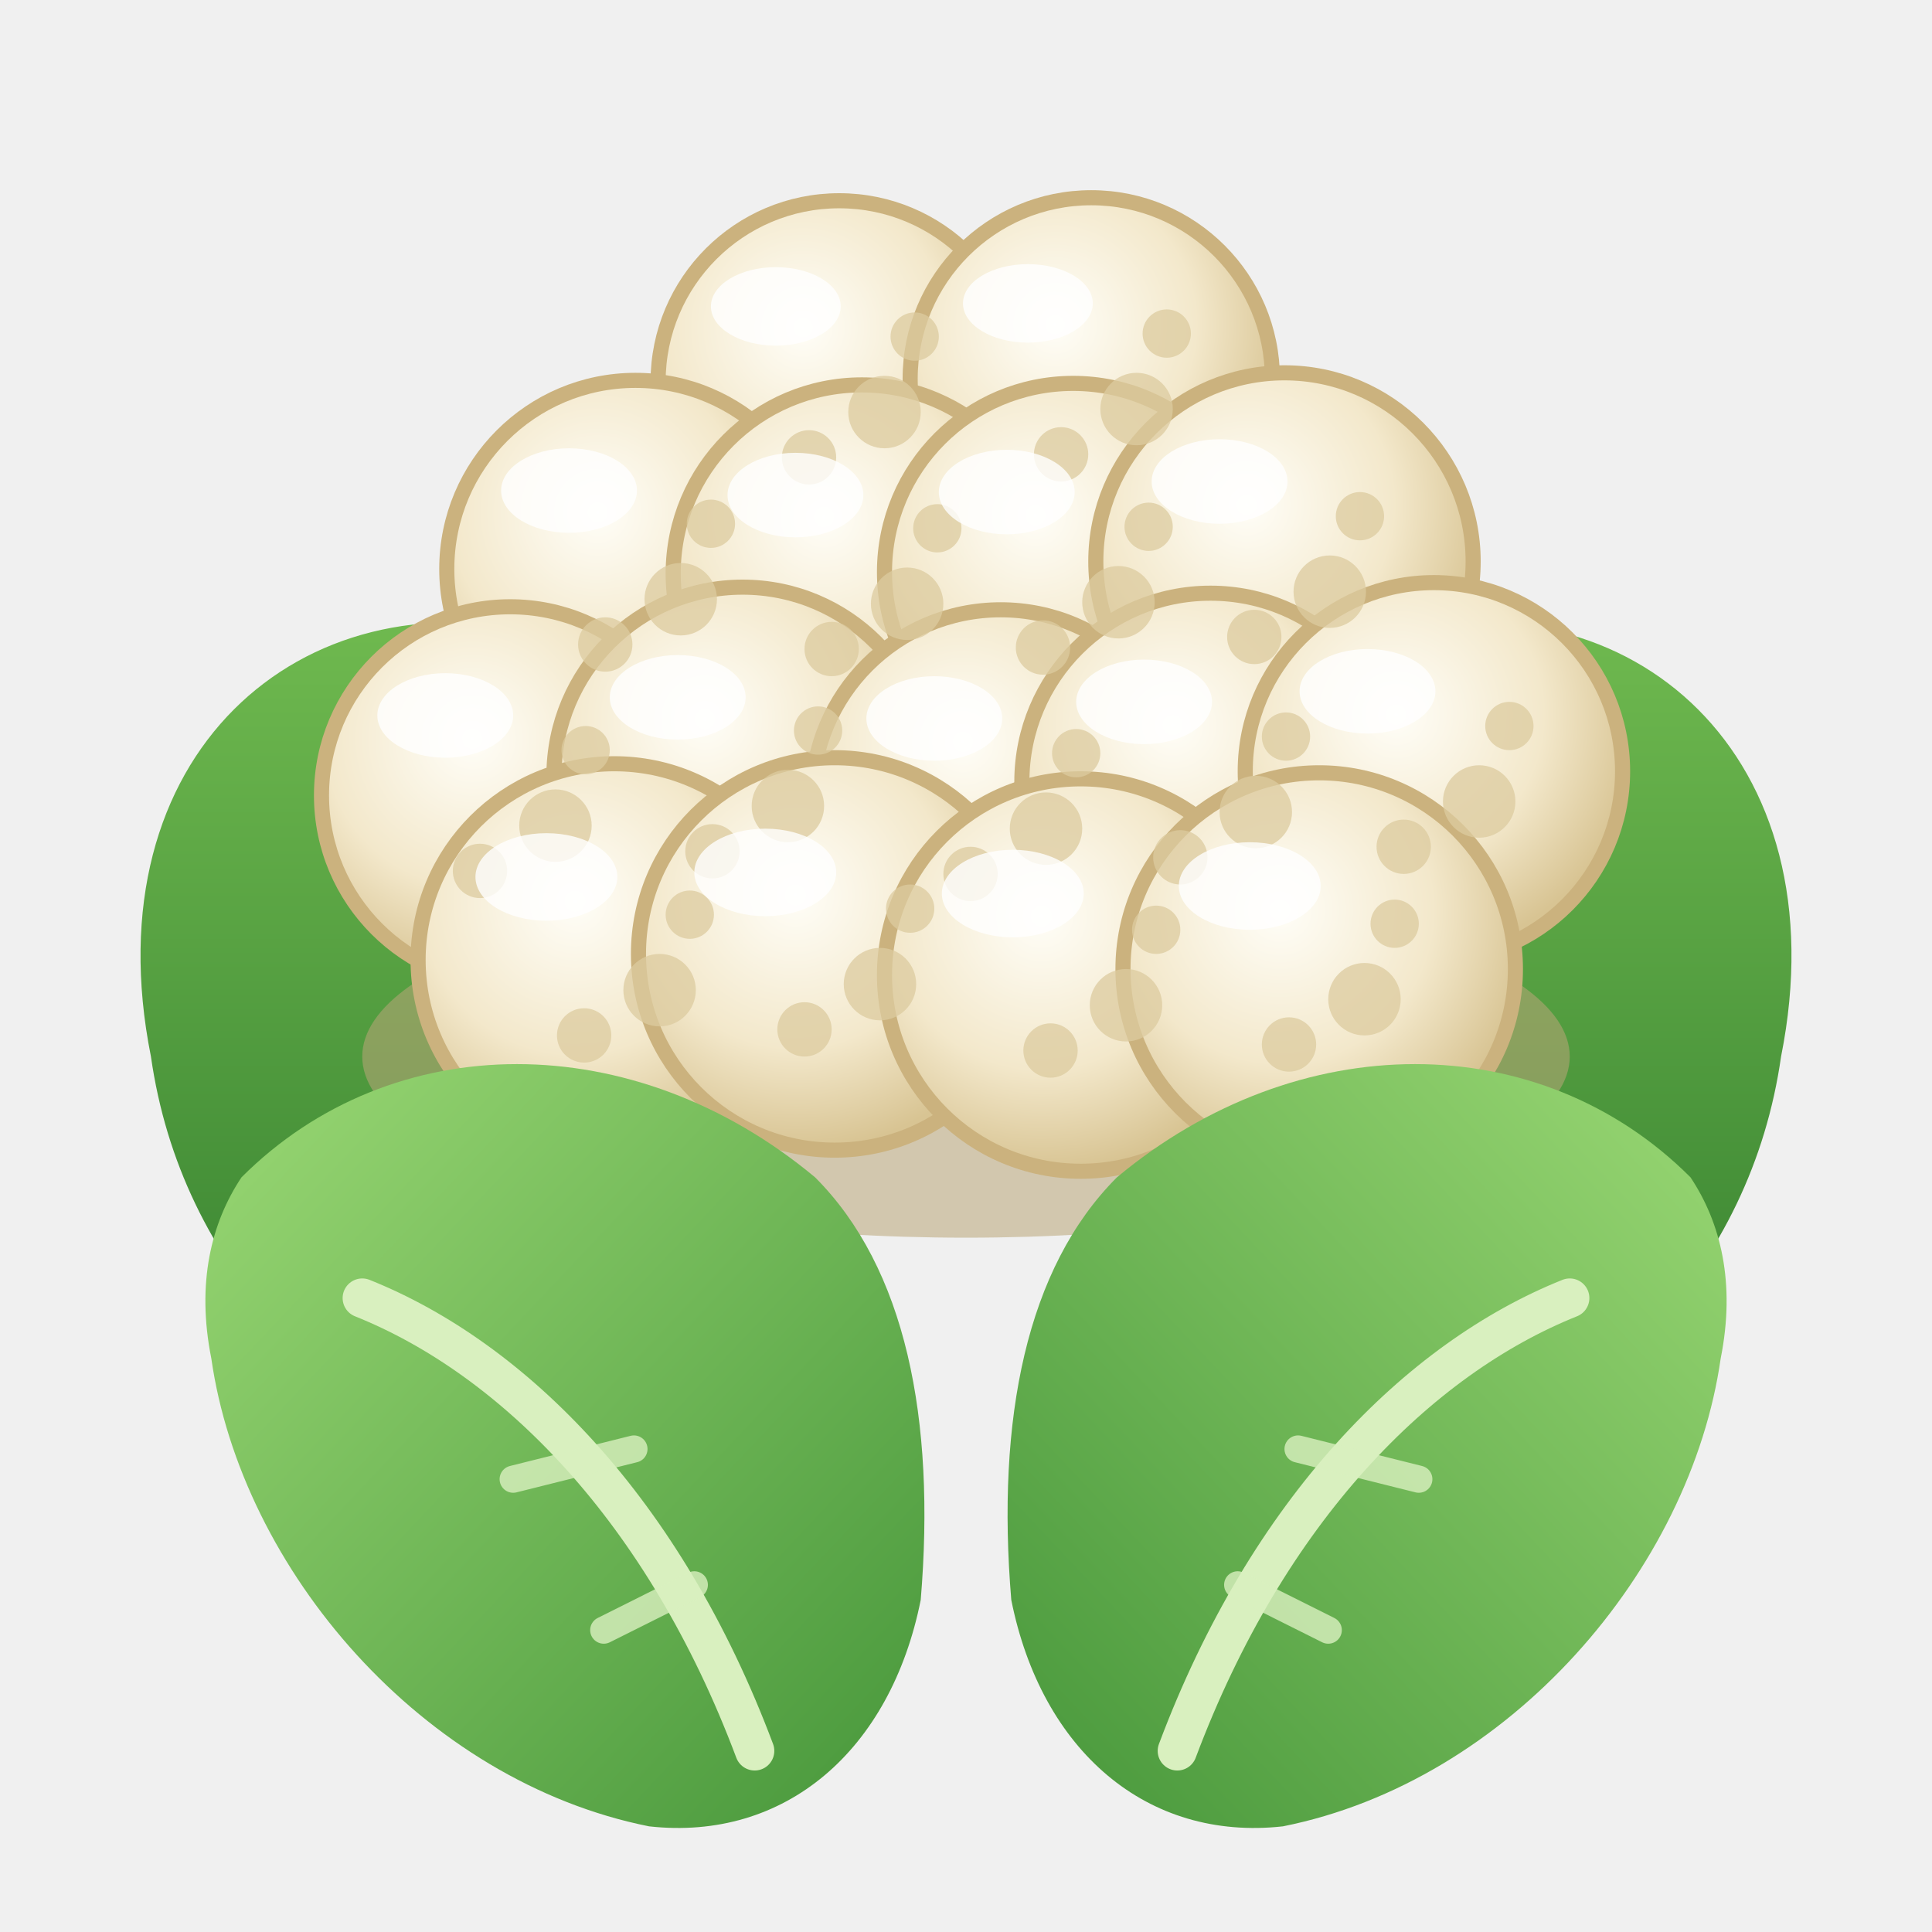
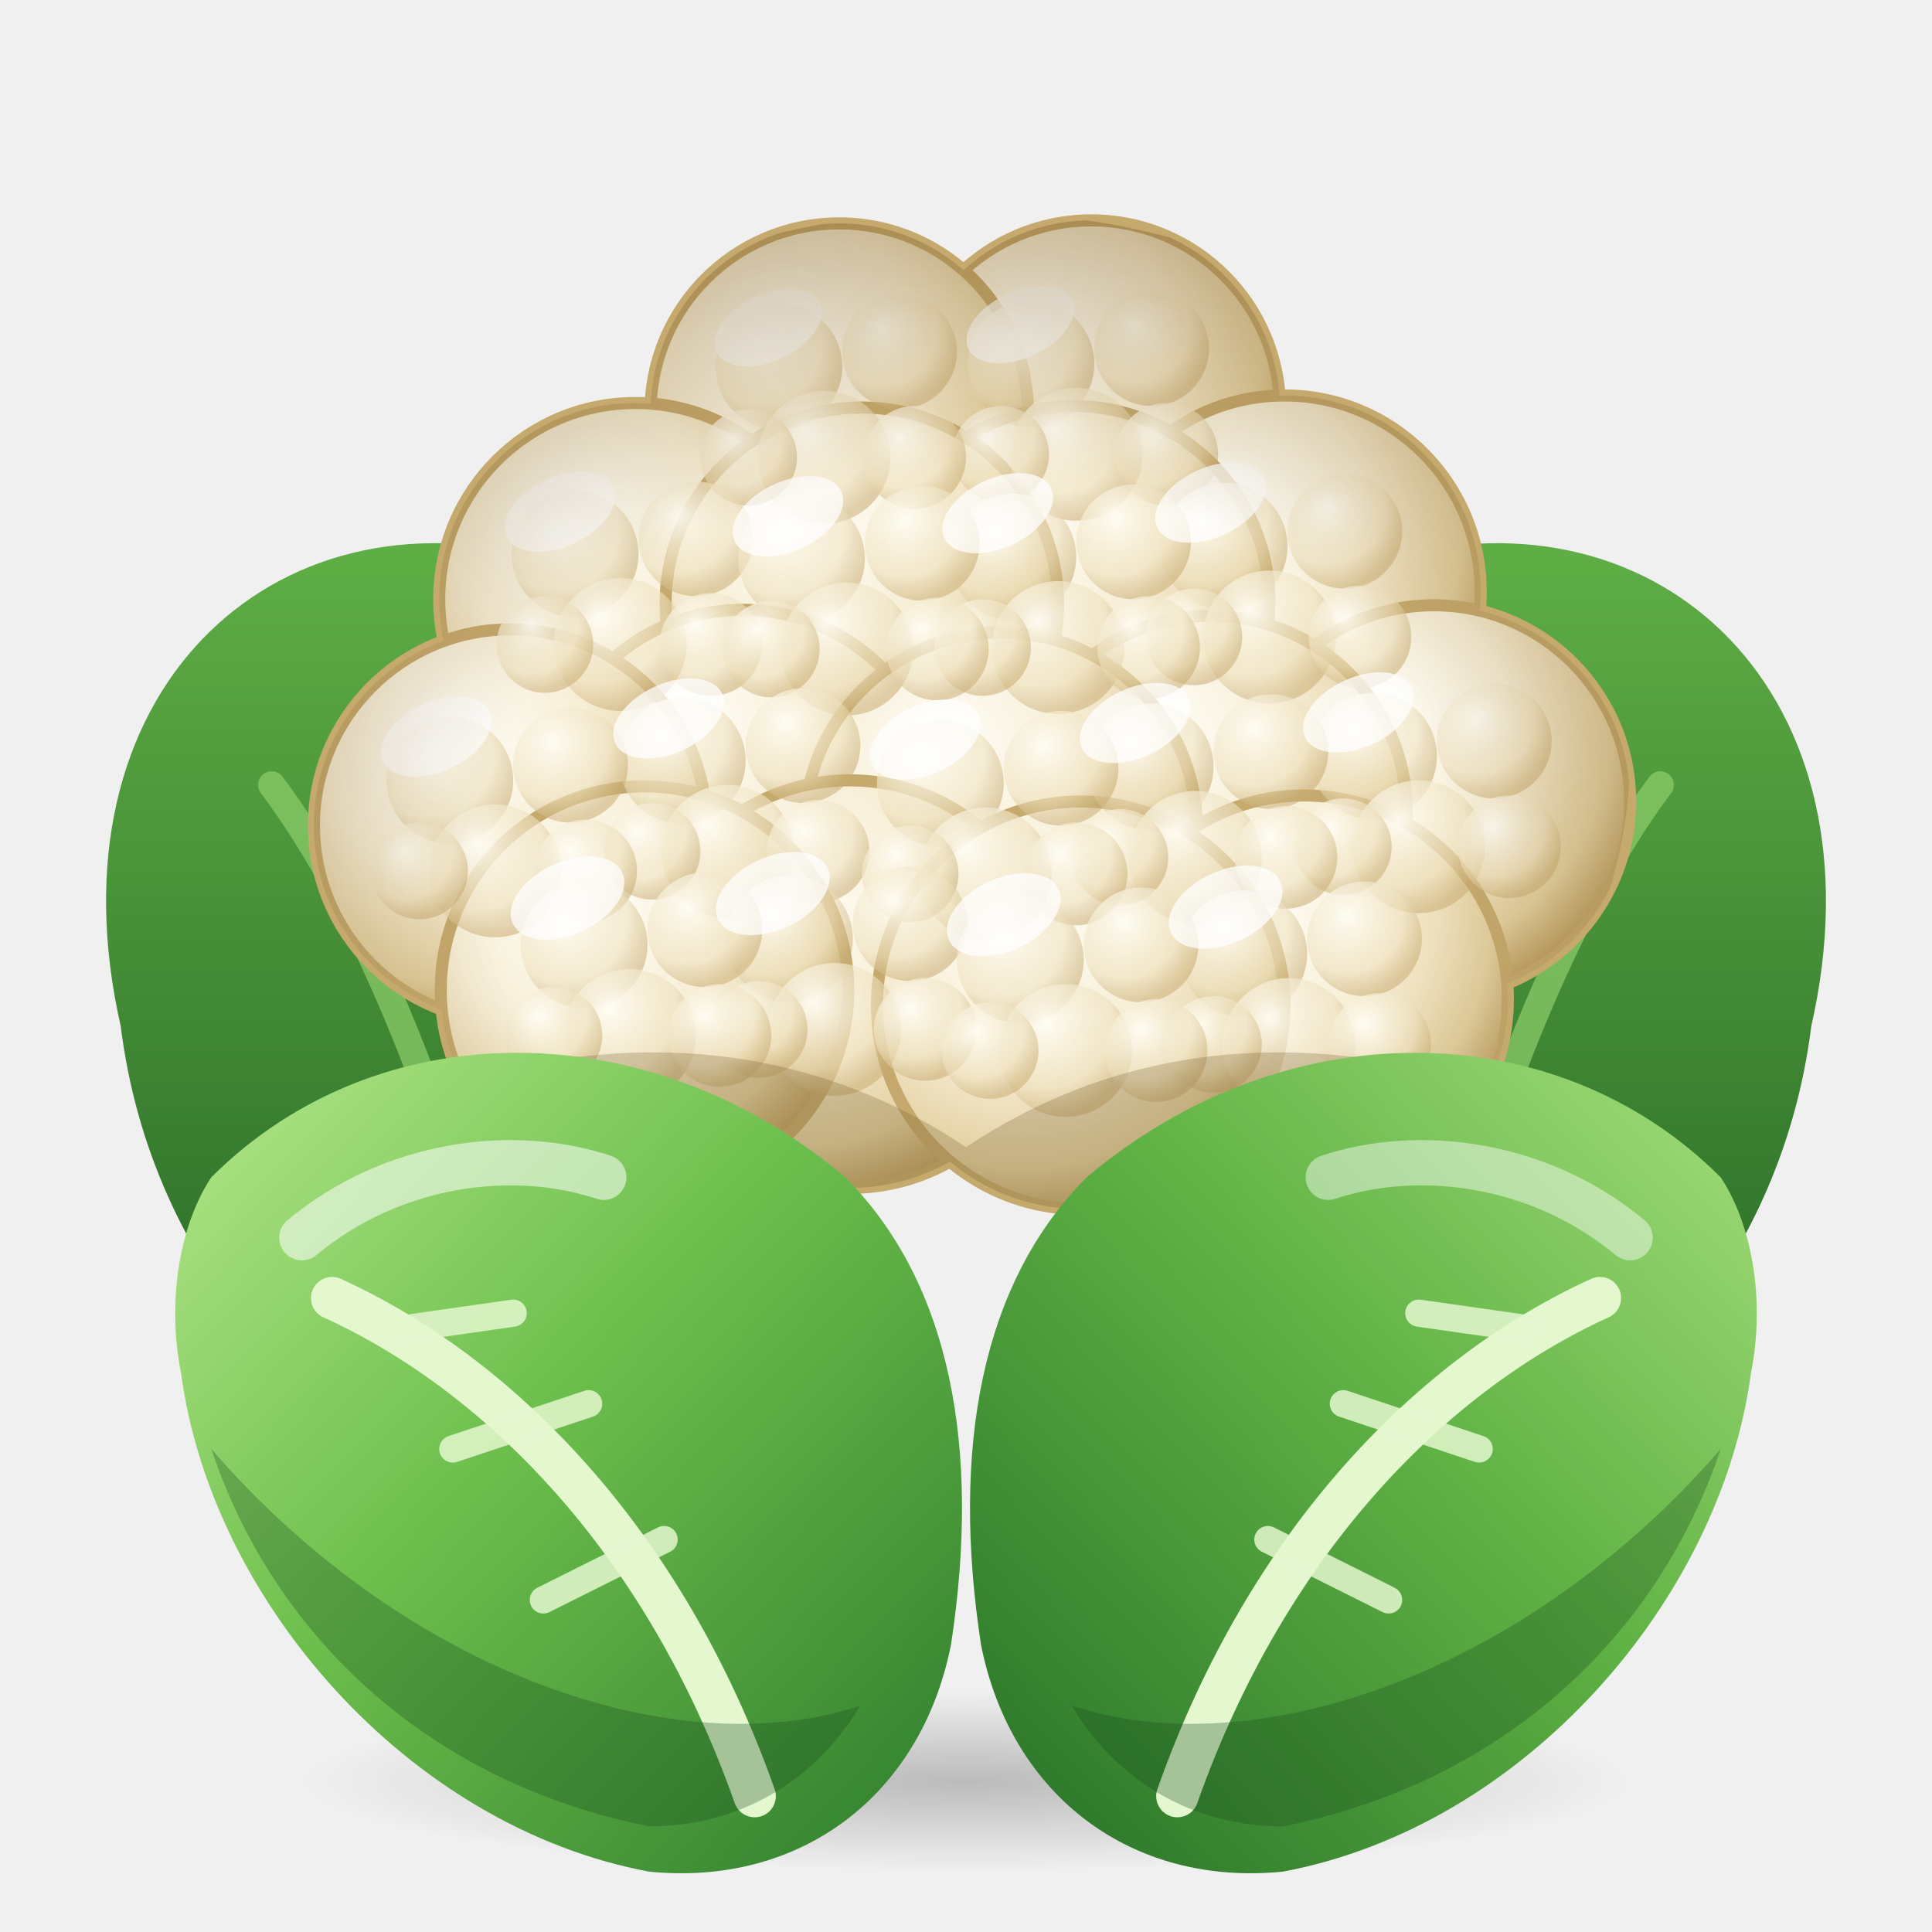
<svg xmlns="http://www.w3.org/2000/svg" viewBox="0 0 128 128">
  <defs>
-     <radialGradient id="b" cx="40%" cy="35%" r="65%">
-       <stop offset="0" stop-color="#fffef8" />
-       <stop offset=".6" stop-color="#f3e8cb" />
-       <stop offset="1" stop-color="#d8c493" />
+     <radialGradient id="bump" cx="36%" cy="30%" r="75%">
+       <stop offset="0" stop-color="#fffef9" />
+       <stop offset=".45" stop-color="#f7eed6" />
+       <stop offset=".8" stop-color="#e2cf9f" />
+       <stop offset="1" stop-color="#b99a5c" />
    </radialGradient>
-     <linearGradient id="lb" x1="0" y1="0" x2="0" y2="1">
-       <stop offset="0" stop-color="#6fb94f" />
-       <stop offset="1" stop-color="#2f7a2c" />
+     <radialGradient id="bud" cx="35%" cy="30%" r="70%">
+       <stop offset="0" stop-color="#fffdf5" stop-opacity=".95" />
+       <stop offset=".7" stop-color="#efe2bf" stop-opacity=".6" />
+       <stop offset="1" stop-color="#c9ad74" stop-opacity=".55" />
+     </radialGradient>
+     <radialGradient id="head" cx="50%" cy="60%" r="60%">
+       <stop offset=".6" stop-color="#7a5a24" stop-opacity="0" />
+       <stop offset="1" stop-color="#7a5a24" stop-opacity=".35" />
+     </radialGradient>
+     <linearGradient id="leafB" x1="0" y1="0" x2="0" y2="1">
+       <stop offset="0" stop-color="#5fae45" />
+       <stop offset="1" stop-color="#1f5e22" />
    </linearGradient>
-     <linearGradient id="lf" x1="0" y1="0" x2="1" y2="1">
-       <stop offset="0" stop-color="#9ad874" />
-       <stop offset="1" stop-color="#46963a" />
+     <linearGradient id="leafL" x1="0" y1="0" x2="1" y2="1">
+       <stop offset="0" stop-color="#b6e88c" />
+       <stop offset=".45" stop-color="#6cbf4c" />
+       <stop offset="1" stop-color="#2c7a2c" />
    </linearGradient>
-     <linearGradient id="lf2" x1="1" y1="0" x2="0" y2="1">
-       <stop offset="0" stop-color="#9ad874" />
-       <stop offset="1" stop-color="#46963a" />
+     <linearGradient id="leafR" x1="1" y1="0" x2="0" y2="1">
+       <stop offset="0" stop-color="#a6df7c" />
+       <stop offset=".45" stop-color="#5fb244" />
+       <stop offset="1" stop-color="#256f27" />
    </linearGradient>
+     <radialGradient id="shadow" cx="50%" cy="50%" r="50%">
+       <stop offset="0" stop-color="#000" stop-opacity=".22" />
+       <stop offset="1" stop-color="#000" stop-opacity="0" />
+     </radialGradient>
+     <clipPath id="clipHead">
+       <circle cx="72.3" cy="27.1" r="12.5" />
+       <circle cx="55.6" cy="27.3" r="12.5" />
+       <circle cx="85.1" cy="39.2" r="13.0" />
+       <circle cx="42.1" cy="39.7" r="13.0" />
+       <circle cx="71.1" cy="39.9" r="13.0" />
+       <circle cx="57.1" cy="40.0" r="13.0" />
+       <circle cx="95.0" cy="53.1" r="13.0" />
+       <circle cx="49.2" cy="53.4" r="13.0" />
+       <circle cx="80.2" cy="53.8" r="13.0" />
+       <circle cx="33.8" cy="54.7" r="13.0" />
+       <circle cx="66.3" cy="54.9" r="13.0" />
+       <circle cx="56.3" cy="65.2" r="13.5" />
+       <circle cx="42.7" cy="65.6" r="13.5" />
+       <circle cx="86.4" cy="66.2" r="13.5" />
+       <circle cx="71.6" cy="66.6" r="13.5" />
+     </clipPath>
  </defs>
-   <path d="M10 70c-4-20 10-32 26-28 6 2 10 6 12 12L36 100C22 94 12 84 10 70z" fill="url(#lb)" />
-   <path d="M118 70c4-20-10-32-26-28-6 2-10 6-12 12l12 46c14-6 24-16 26-30z" fill="url(#lb)" />
-   <ellipse cx="64" cy="70" rx="40" ry="12" fill="#b9a678" opacity=".55" />
-   <g fill="url(#b)" stroke="#cbb27e" stroke-width="1">
-     <circle cx="55.6" cy="25.3" r="12.0" />
-     <circle cx="72.3" cy="25.1" r="12.0" />
-     <circle cx="42.1" cy="37.7" r="12.5" />
-     <circle cx="57.1" cy="38.0" r="12.5" />
-     <circle cx="71.1" cy="37.9" r="12.5" />
-     <circle cx="85.1" cy="37.2" r="12.5" />
-     <circle cx="33.8" cy="52.7" r="12.5" />
-     <circle cx="49.2" cy="51.4" r="12.5" />
-     <circle cx="66.3" cy="52.9" r="12.5" />
-     <circle cx="80.2" cy="51.8" r="12.5" />
-     <circle cx="95.0" cy="51.1" r="12.5" />
-     <circle cx="40.7" cy="63.6" r="13.0" />
-     <circle cx="55.3" cy="63.2" r="13.0" />
-     <circle cx="71.6" cy="64.6" r="13.0" />
-     <circle cx="87.4" cy="64.2" r="13.0" />
+   <ellipse cx="64" cy="118" rx="44" ry="6" fill="url(#shadow)" />
+   <path d="M8 68c-5-22 10-36 28-31 7 2 12 7 14 14L36 102C21 96 10 84 8 68z" fill="url(#leafB)" />
+   <path d="M120 68c5-22-10-36-28-31-7 2-12 7-14 14l14 51c15-6 26-18 28-34z" fill="url(#leafB)" />
+   <path d="M18 52c6 8 12 22 16 40M110 52c-6 8-12 22-16 40" stroke="#8fcf6b" stroke-width="1.8" fill="none" stroke-linecap="round" opacity=".7" />
+   <g fill="url(#bump)" stroke="#c5a96d" stroke-width=".8">
+     <circle cx="72.3" cy="27.1" r="12.5" />
+     <circle cx="55.6" cy="27.3" r="12.5" />
+     <circle cx="85.1" cy="39.2" r="13.0" />
+     <circle cx="42.1" cy="39.7" r="13.0" />
+     <circle cx="71.1" cy="39.9" r="13.0" />
+     <circle cx="57.1" cy="40.0" r="13.0" />
+     <circle cx="95.0" cy="53.1" r="13.0" />
+     <circle cx="49.2" cy="53.4" r="13.0" />
+     <circle cx="80.2" cy="53.8" r="13.0" />
+     <circle cx="33.8" cy="54.7" r="13.0" />
+     <circle cx="66.3" cy="54.9" r="13.0" />
+     <circle cx="56.3" cy="65.2" r="13.5" />
+     <circle cx="42.7" cy="65.6" r="13.5" />
+     <circle cx="86.4" cy="66.2" r="13.5" />
+     <circle cx="71.6" cy="66.6" r="13.5" />
  </g>
-   <g fill="#dccb9f" opacity=".75">
-     <circle cx="58.6" cy="27.3" r="2.4" />
-     <circle cx="53.6" cy="30.3" r="1.8" />
-     <circle cx="60.6" cy="22.3" r="1.6" />
-     <circle cx="75.3" cy="27.1" r="2.4" />
-     <circle cx="70.3" cy="30.1" r="1.8" />
-     <circle cx="77.3" cy="22.1" r="1.6" />
-     <circle cx="45.1" cy="39.7" r="2.4" />
-     <circle cx="40.1" cy="42.7" r="1.8" />
-     <circle cx="47.1" cy="34.7" r="1.6" />
-     <circle cx="60.1" cy="40.0" r="2.4" />
-     <circle cx="55.1" cy="43.0" r="1.8" />
-     <circle cx="62.1" cy="35.0" r="1.6" />
-     <circle cx="74.1" cy="39.9" r="2.4" />
-     <circle cx="69.1" cy="42.9" r="1.8" />
-     <circle cx="76.1" cy="34.9" r="1.6" />
-     <circle cx="88.1" cy="39.2" r="2.4" />
-     <circle cx="83.1" cy="42.2" r="1.8" />
-     <circle cx="90.1" cy="34.2" r="1.6" />
-     <circle cx="36.8" cy="54.7" r="2.4" />
-     <circle cx="31.8" cy="57.7" r="1.8" />
-     <circle cx="38.8" cy="49.7" r="1.6" />
-     <circle cx="52.2" cy="53.4" r="2.4" />
-     <circle cx="47.2" cy="56.4" r="1.8" />
-     <circle cx="54.2" cy="48.4" r="1.6" />
-     <circle cx="69.3" cy="54.9" r="2.4" />
-     <circle cx="64.3" cy="57.9" r="1.8" />
-     <circle cx="71.3" cy="49.9" r="1.6" />
-     <circle cx="83.2" cy="53.8" r="2.4" />
-     <circle cx="78.2" cy="56.8" r="1.8" />
-     <circle cx="85.2" cy="48.8" r="1.6" />
-     <circle cx="98.0" cy="53.1" r="2.4" />
-     <circle cx="93.0" cy="56.1" r="1.8" />
-     <circle cx="100.0" cy="48.1" r="1.6" />
-     <circle cx="43.7" cy="65.6" r="2.4" />
-     <circle cx="38.7" cy="68.6" r="1.8" />
-     <circle cx="45.7" cy="60.6" r="1.6" />
-     <circle cx="58.3" cy="65.2" r="2.4" />
-     <circle cx="53.3" cy="68.2" r="1.8" />
-     <circle cx="60.3" cy="60.2" r="1.6" />
-     <circle cx="74.6" cy="66.6" r="2.4" />
-     <circle cx="69.6" cy="69.6" r="1.8" />
-     <circle cx="76.6" cy="61.6" r="1.6" />
-     <circle cx="90.4" cy="66.2" r="2.4" />
-     <circle cx="85.4" cy="69.2" r="1.8" />
-     <circle cx="92.4" cy="61.2" r="1.6" />
+   <g fill="url(#bud)">
+     <circle cx="68.3" cy="24.1" r="4.2" />
+     <circle cx="76.3" cy="23.1" r="3.8" />
+     <circle cx="71.3" cy="30.1" r="4.4" />
+     <circle cx="77.3" cy="30.1" r="3.4" />
+     <circle cx="66.3" cy="30.1" r="3.2" />
+     <circle cx="51.6" cy="24.3" r="4.2" />
+     <circle cx="59.6" cy="23.3" r="3.8" />
+     <circle cx="54.6" cy="30.3" r="4.4" />
+     <circle cx="60.6" cy="30.3" r="3.4" />
+     <circle cx="49.6" cy="30.3" r="3.2" />
+     <circle cx="81.1" cy="36.2" r="4.2" />
+     <circle cx="89.1" cy="35.2" r="3.8" />
+     <circle cx="84.1" cy="42.2" r="4.4" />
+     <circle cx="90.1" cy="42.2" r="3.4" />
+     <circle cx="79.1" cy="42.2" r="3.2" />
+     <circle cx="38.1" cy="36.7" r="4.2" />
+     <circle cx="46.1" cy="35.7" r="3.8" />
+     <circle cx="41.1" cy="42.7" r="4.4" />
+     <circle cx="47.1" cy="42.7" r="3.4" />
+     <circle cx="36.1" cy="42.7" r="3.2" />
+     <circle cx="67.1" cy="36.9" r="4.2" />
+     <circle cx="75.1" cy="35.9" r="3.8" />
+     <circle cx="70.1" cy="42.9" r="4.4" />
+     <circle cx="76.1" cy="42.9" r="3.4" />
+     <circle cx="65.1" cy="42.9" r="3.2" />
+     <circle cx="53.1" cy="37.0" r="4.2" />
+     <circle cx="61.1" cy="36.0" r="3.8" />
+     <circle cx="56.1" cy="43.0" r="4.4" />
+     <circle cx="62.1" cy="43.0" r="3.4" />
+     <circle cx="51.1" cy="43.0" r="3.2" />
+     <circle cx="91.0" cy="50.1" r="4.2" />
+     <circle cx="99.0" cy="49.1" r="3.8" />
+     <circle cx="94.0" cy="56.1" r="4.4" />
+     <circle cx="100.0" cy="56.1" r="3.4" />
+     <circle cx="89.0" cy="56.1" r="3.2" />
+     <circle cx="45.2" cy="50.4" r="4.2" />
+     <circle cx="53.2" cy="49.4" r="3.8" />
+     <circle cx="48.2" cy="56.4" r="4.4" />
+     <circle cx="54.2" cy="56.4" r="3.4" />
+     <circle cx="43.2" cy="56.4" r="3.2" />
+     <circle cx="76.2" cy="50.8" r="4.2" />
+     <circle cx="84.2" cy="49.8" r="3.8" />
+     <circle cx="79.2" cy="56.8" r="4.4" />
+     <circle cx="85.2" cy="56.8" r="3.4" />
+     <circle cx="74.2" cy="56.8" r="3.2" />
+     <circle cx="29.8" cy="51.7" r="4.2" />
+     <circle cx="37.8" cy="50.7" r="3.8" />
+     <circle cx="32.8" cy="57.7" r="4.4" />
+     <circle cx="38.8" cy="57.7" r="3.4" />
+     <circle cx="27.8" cy="57.7" r="3.2" />
+     <circle cx="62.3" cy="51.9" r="4.2" />
+     <circle cx="70.3" cy="50.9" r="3.8" />
+     <circle cx="65.3" cy="57.9" r="4.4" />
+     <circle cx="71.3" cy="57.9" r="3.4" />
+     <circle cx="60.3" cy="57.9" r="3.2" />
+     <circle cx="52.3" cy="62.2" r="4.2" />
+     <circle cx="60.3" cy="61.2" r="3.8" />
+     <circle cx="55.3" cy="68.2" r="4.4" />
+     <circle cx="61.3" cy="68.2" r="3.4" />
+     <circle cx="50.3" cy="68.2" r="3.2" />
+     <circle cx="38.7" cy="62.6" r="4.2" />
+     <circle cx="46.7" cy="61.6" r="3.8" />
+     <circle cx="41.7" cy="68.6" r="4.4" />
+     <circle cx="47.7" cy="68.6" r="3.4" />
+     <circle cx="36.7" cy="68.6" r="3.2" />
+     <circle cx="82.4" cy="63.2" r="4.2" />
+     <circle cx="90.4" cy="62.2" r="3.8" />
+     <circle cx="85.4" cy="69.2" r="4.4" />
+     <circle cx="91.4" cy="69.2" r="3.4" />
+     <circle cx="80.4" cy="69.2" r="3.2" />
+     <circle cx="67.6" cy="63.6" r="4.2" />
+     <circle cx="75.6" cy="62.6" r="3.8" />
+     <circle cx="70.6" cy="69.6" r="4.4" />
+     <circle cx="76.6" cy="69.6" r="3.4" />
+     <circle cx="65.6" cy="69.6" r="3.2" />
  </g>
-   <g fill="#fff" opacity=".8">
-     <ellipse cx="51.4" cy="20.3" rx="4.3" ry="2.6" />
-     <ellipse cx="68.1" cy="20.1" rx="4.3" ry="2.6" />
-     <ellipse cx="37.7" cy="32.5" rx="4.5" ry="2.8" />
-     <ellipse cx="52.7" cy="32.8" rx="4.5" ry="2.8" />
-     <ellipse cx="66.7" cy="32.6" rx="4.5" ry="2.8" />
-     <ellipse cx="80.8" cy="31.9" rx="4.5" ry="2.8" />
-     <ellipse cx="29.5" cy="47.4" rx="4.5" ry="2.8" />
-     <ellipse cx="44.9" cy="46.2" rx="4.5" ry="2.8" />
-     <ellipse cx="61.9" cy="47.6" rx="4.5" ry="2.8" />
-     <ellipse cx="75.8" cy="46.5" rx="4.5" ry="2.8" />
-     <ellipse cx="90.6" cy="45.8" rx="4.5" ry="2.8" />
-     <ellipse cx="36.2" cy="58.1" rx="4.7" ry="2.9" />
-     <ellipse cx="50.7" cy="57.8" rx="4.7" ry="2.9" />
-     <ellipse cx="67.1" cy="59.2" rx="4.7" ry="2.9" />
-     <ellipse cx="82.8" cy="58.7" rx="4.7" ry="2.9" />
+   <g fill="#fff" opacity=".75">
+     <ellipse cx="67.6" cy="21.5" rx="3.8" ry="2.2" transform="rotate(-25 67.6 21.5)" />
+     <ellipse cx="50.9" cy="21.7" rx="3.8" ry="2.2" transform="rotate(-25 50.9 21.7)" />
+     <ellipse cx="80.2" cy="33.3" rx="3.9" ry="2.3" transform="rotate(-25 80.2 33.3)" />
+     <ellipse cx="37.1" cy="33.9" rx="3.9" ry="2.3" transform="rotate(-25 37.1 33.9)" />
+     <ellipse cx="66.1" cy="34.0" rx="3.9" ry="2.3" transform="rotate(-25 66.1 34.0)" />
+     <ellipse cx="52.2" cy="34.2" rx="3.9" ry="2.3" transform="rotate(-25 52.2 34.2)" />
+     <ellipse cx="90.0" cy="47.2" rx="3.9" ry="2.3" transform="rotate(-25 90.0 47.2)" />
+     <ellipse cx="44.3" cy="47.6" rx="3.9" ry="2.3" transform="rotate(-25 44.3 47.6)" />
+     <ellipse cx="75.2" cy="47.9" rx="3.9" ry="2.3" transform="rotate(-25 75.2 47.9)" />
+     <ellipse cx="28.9" cy="48.8" rx="3.9" ry="2.3" transform="rotate(-25 28.9 48.8)" />
+     <ellipse cx="61.3" cy="49.0" rx="3.9" ry="2.3" transform="rotate(-25 61.3 49.0)" />
+     <ellipse cx="51.2" cy="59.2" rx="4.0" ry="2.4" transform="rotate(-25 51.2 59.2)" />
+     <ellipse cx="37.6" cy="59.5" rx="4.0" ry="2.4" transform="rotate(-25 37.6 59.5)" />
+     <ellipse cx="81.2" cy="60.1" rx="4.0" ry="2.4" transform="rotate(-25 81.2 60.1)" />
+     <ellipse cx="66.5" cy="60.6" rx="4.0" ry="2.4" transform="rotate(-25 66.5 60.6)" />
  </g>
-   <path d="M16 78c10-10 26-10 38 0 6 6 8 16 7 28-2 10-9 16-18 15C28 118 16 104 14 90c-1-5 0-9 2-12z" fill="url(#lf)" />
-   <path d="M112 78c-10-10-26-10-38 0-6 6-8 16-7 28 2 10 9 16 18 15 15-3 27-17 29-31 1-5 0-9-2-12z" fill="url(#lf2)" />
-   <path d="M24 86c10 4 20 14 26 30M104 86c-10 4-20 14-26 30" stroke="#d9f0bf" stroke-width="2.6" fill="none" stroke-linecap="round" />
-   <path d="M34 98l8-2M40 108l6-3M94 98l-8-2M88 108l-6-3" stroke="#d9f0bf" stroke-width="1.8" fill="none" stroke-linecap="round" opacity=".8" />
+   <ellipse cx="64" cy="50" rx="44" ry="36" fill="url(#head)" clip-path="url(#clipHead)" />
+   <path d="M24 74c14-6 28-6 40 2 12-8 26-8 40-2v8H24z" fill="#6b5222" opacity=".25" clip-path="url(#clipHead)" />
+   <path d="M14 78c11-11 29-11 42 0 7 7 9 18 7 31-2 10-10 16-20 15C27 121 14 106 12 91c-1-5 0-10 2-13z" fill="url(#leafL)" />
+   <path d="M114 78c-11-11-29-11-42 0-7 7-9 18-7 31 2 10 10 16 20 15 16-3 29-18 31-33 1-5 0-10-2-13z" fill="url(#leafR)" />
+   <path d="M22 86c11 5 22 16 28 33M106 86c-11 5-22 16-28 33" stroke="#e4f7cf" stroke-width="2.8" fill="none" stroke-linecap="round" />
+   <path d="M30 96l9-3M36 106l8-4M27 88l7-1M98 96l-9-3M92 106l-8-4M101 88l-7-1" stroke="#e4f7cf" stroke-width="1.8" fill="none" stroke-linecap="round" opacity=".85" />
+   <path d="M20 82c6-5 14-6 20-4" stroke="#fff" stroke-width="3" fill="none" stroke-linecap="round" opacity=".55" />
+   <path d="M108 82c-6-5-14-6-20-4" stroke="#fff" stroke-width="3" fill="none" stroke-linecap="round" opacity=".45" />
+   <path d="M14 96c4 12 14 22 29 25 6 0 11-3 14-8-12 4-30-2-43-17z" fill="#14481a" opacity=".3" />
+   <path d="M114 96c-4 12-14 22-29 25-6 0-11-3-14-8 12 4 30-2 43-17z" fill="#14481a" opacity=".3" />
</svg>
